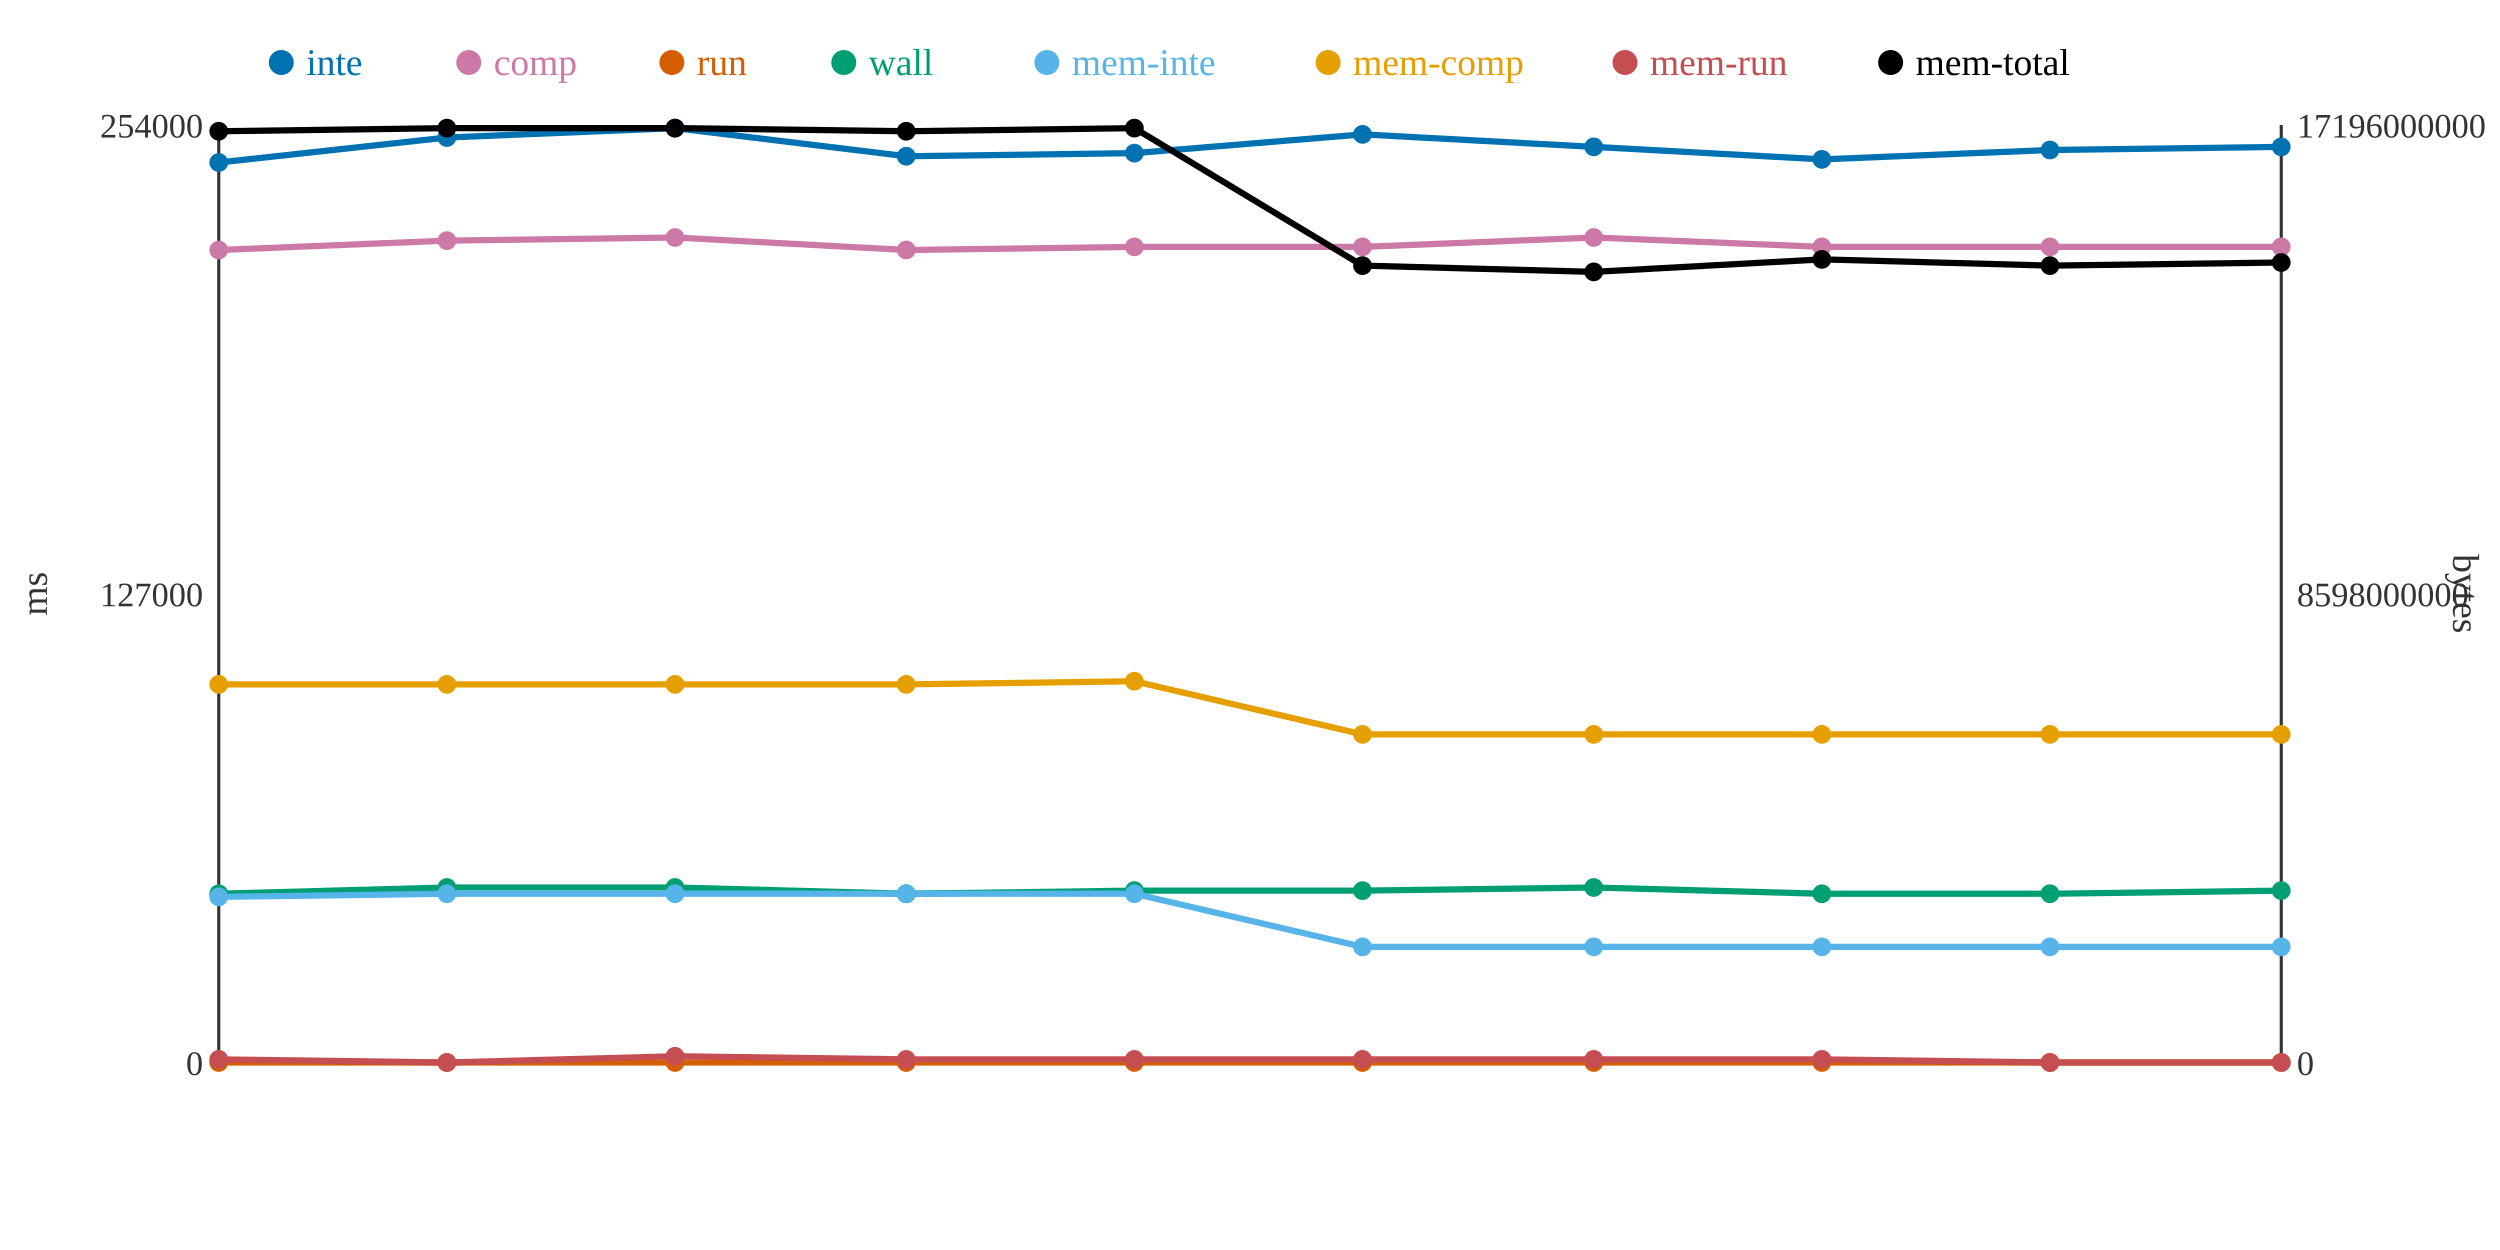
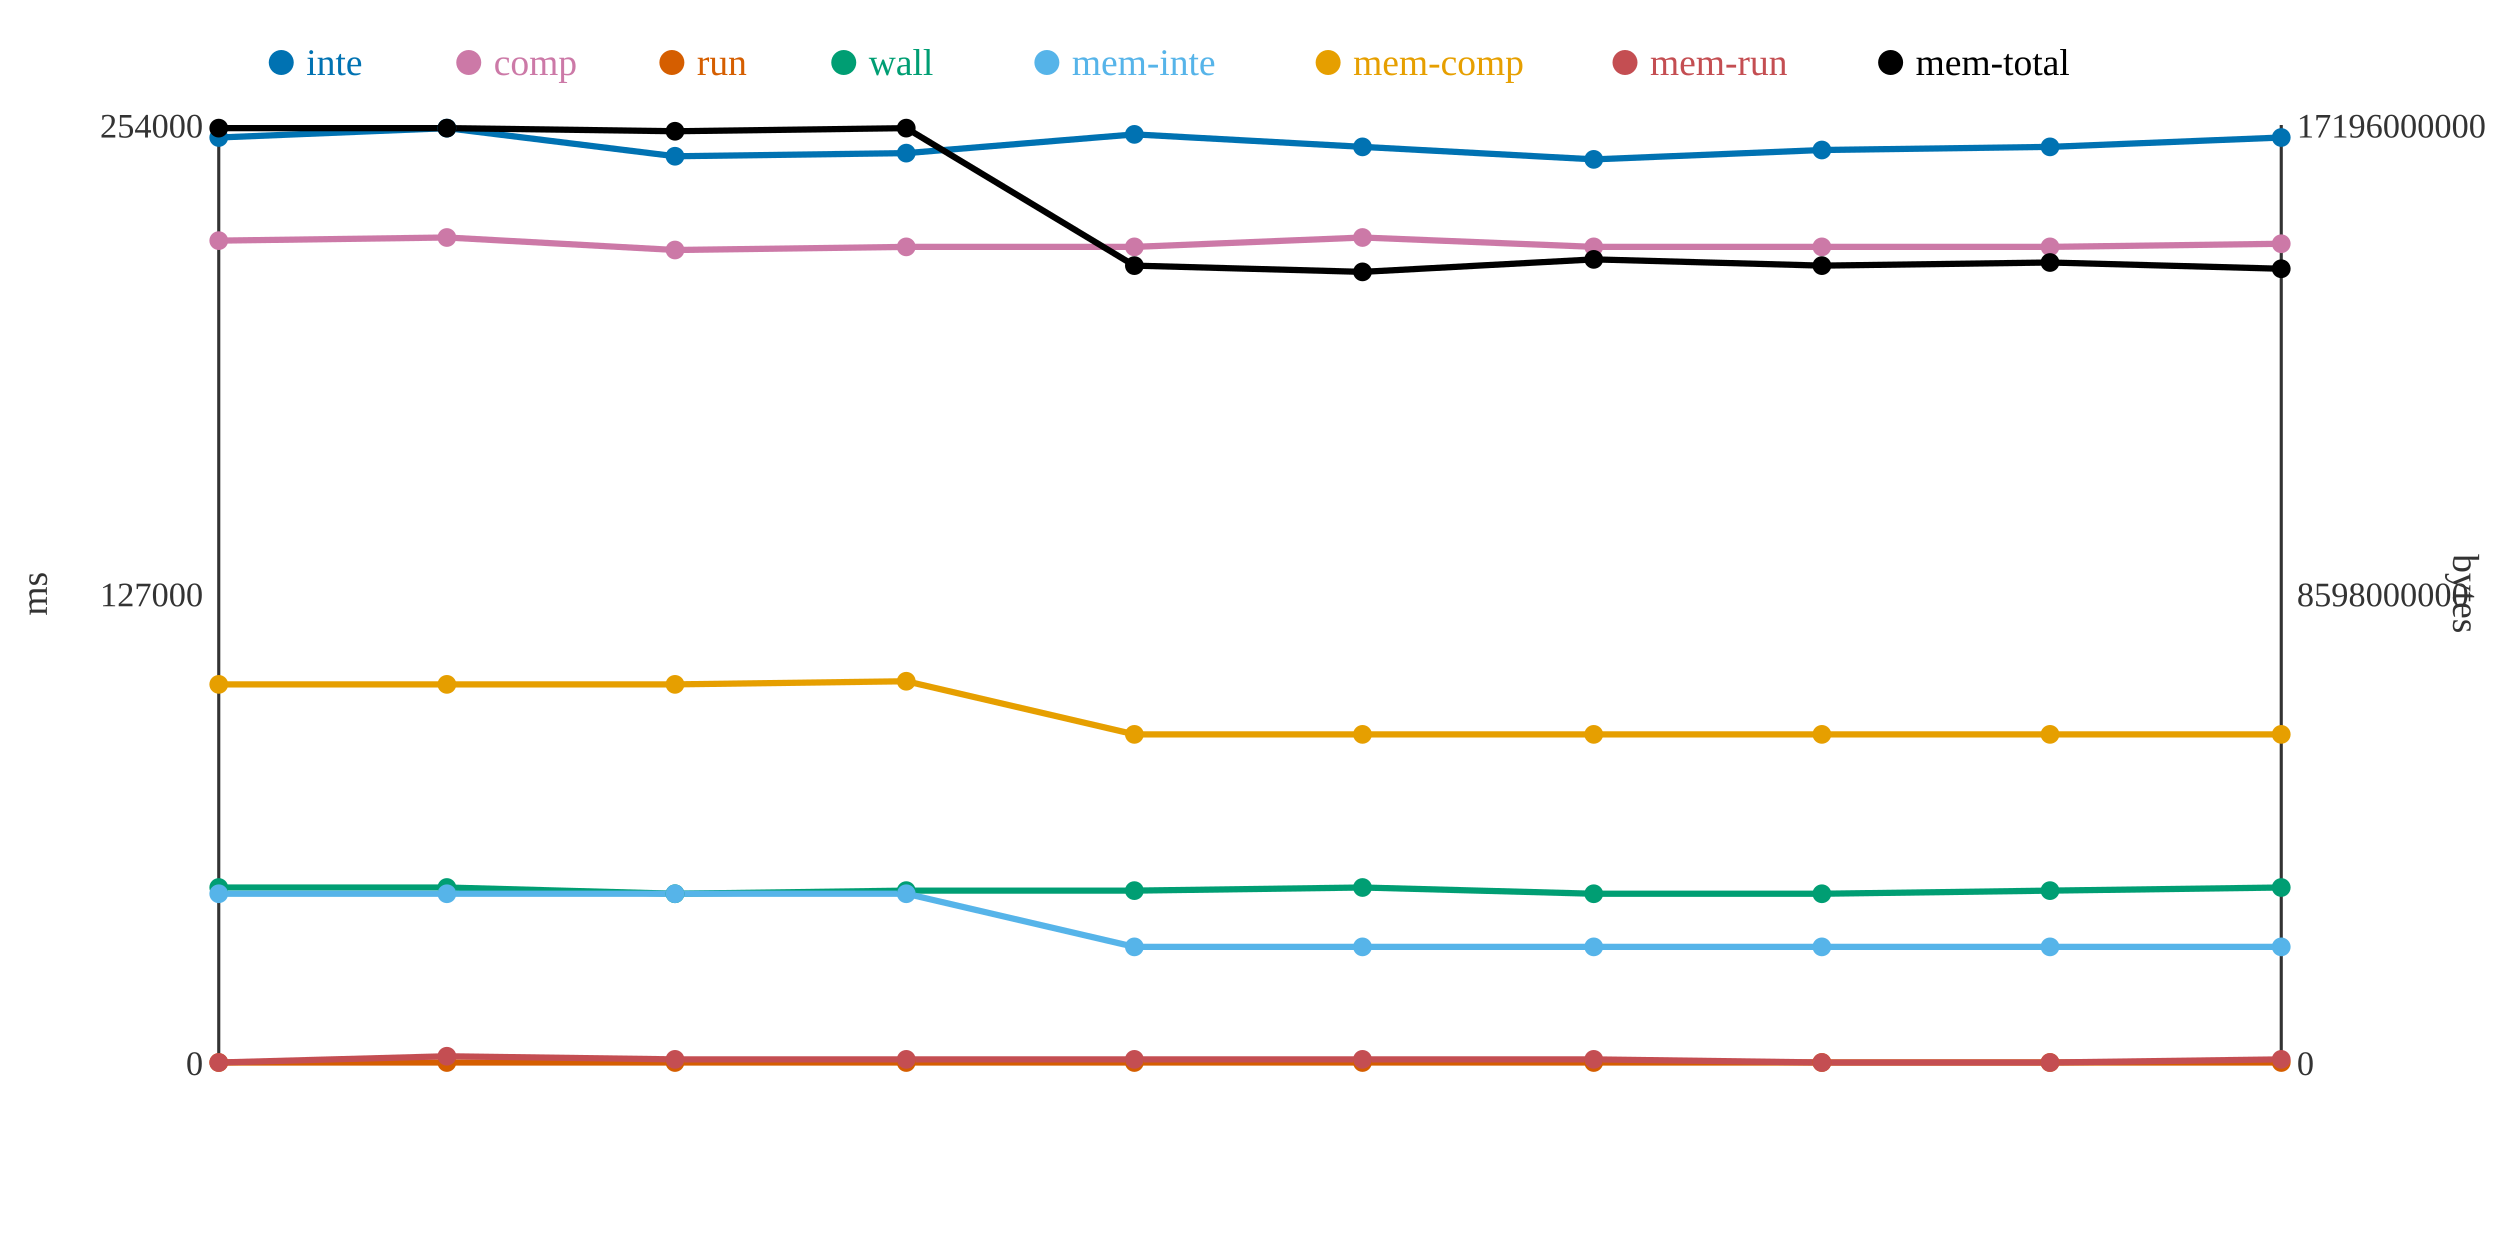
<svg xmlns="http://www.w3.org/2000/svg" width="800" height="400">
  <rect width="800" height="400" fill="white" />
  <line x1="70" y1="40" x2="70" y2="340" stroke="#333" stroke-width="1" />
  <line x1="70" y1="340" x2="730" y2="340" stroke="#333" stroke-width="1" />
  <line x1="730" y1="40" x2="730" y2="340" stroke="#333" stroke-width="1" />
  <text x="65" y="344" text-anchor="end" font-size="11" fill="#333">0</text>
  <text x="65" y="194" text-anchor="end" font-size="11" fill="#333">127000</text>
  <text x="65" y="44" text-anchor="end" font-size="11" fill="#333">254000</text>
  <text x="15" y="190" text-anchor="middle" font-size="12" fill="#333" transform="rotate(-90 15 190)">ms</text>
  <text x="735" y="344" text-anchor="start" font-size="11" fill="#333">0</text>
  <text x="735" y="194" text-anchor="start" font-size="11" fill="#333">8598000000</text>
  <text x="735" y="44" text-anchor="start" font-size="11" fill="#333">17196000000</text>
  <text x="785" y="190" text-anchor="middle" font-size="12" fill="#333" transform="rotate(90 785 190)">bytes</text>
-   <polyline points="70,52 143,44 216,41 290,50 363,49 436,43 510,47 583,51 656,48 730,47" fill="none" stroke="#0072B2" stroke-width="2" />
-   <polyline points="70,80 143,77 216,76 290,80 363,79 436,79 510,76 583,79 656,79 730,79" fill="none" stroke="#CC79A7" stroke-width="2" />
+   <polyline points="70,44 143,41 216,50 290,49 363,43 436,47 510,51 583,48 656,47 730,44" fill="none" stroke="#0072B2" stroke-width="2" />
+   <polyline points="70,77 143,76 216,80 290,79 363,79 436,76 510,79 583,79 656,79 730,78" fill="none" stroke="#CC79A7" stroke-width="2" />
  <polyline points="70,340 143,340 216,340 290,340 363,340 436,340 510,340 583,340 656,340 730,340" fill="none" stroke="#D55E00" stroke-width="2" />
-   <polyline points="70,286 143,284 216,284 290,286 363,285 436,285 510,284 583,286 656,286 730,285" fill="none" stroke="#009E73" stroke-width="2" />
-   <polyline points="70,287 143,286 216,286 290,286 363,286 436,303 510,303 583,303 656,303 730,303" fill="none" stroke="#56B4E9" stroke-width="2" />
-   <polyline points="70,219 143,219 216,219 290,219 363,218 436,235 510,235 583,235 656,235 730,235" fill="none" stroke="#E69F00" stroke-width="2" />
-   <polyline points="70,339 143,340 216,338 290,339 363,339 436,339 510,339 583,339 656,340 730,340" fill="none" stroke="#C44E52" stroke-width="2" />
-   <polyline points="70,42 143,41 216,41 290,42 363,41 436,85 510,87 583,83 656,85 730,84" fill="none" stroke="#000000" stroke-width="2" />
-   <circle cx="70" cy="52" r="3" fill="#0072B2" />
-   <circle cx="70" cy="80" r="3" fill="#CC79A7" />
+   <polyline points="70,284 143,284 216,286 290,285 363,285 436,284 510,286 583,286 656,285 730,284" fill="none" stroke="#009E73" stroke-width="2" />
+   <polyline points="70,286 143,286 216,286 290,286 363,303 436,303 510,303 583,303 656,303 730,303" fill="none" stroke="#56B4E9" stroke-width="2" />
+   <polyline points="70,219 143,219 216,219 290,218 363,235 436,235 510,235 583,235 656,235 730,235" fill="none" stroke="#E69F00" stroke-width="2" />
+   <polyline points="70,340 143,338 216,339 290,339 363,339 436,339 510,339 583,340 656,340 730,339" fill="none" stroke="#C44E52" stroke-width="2" />
+   <polyline points="70,41 143,41 216,42 290,41 363,85 436,87 510,83 583,85 656,84 730,86" fill="none" stroke="#000000" stroke-width="2" />
+   <circle cx="70" cy="44" r="3" fill="#0072B2" />
+   <circle cx="70" cy="77" r="3" fill="#CC79A7" />
  <circle cx="70" cy="340" r="3" fill="#D55E00" />
-   <circle cx="70" cy="286" r="3" fill="#009E73" />
-   <circle cx="70" cy="287" r="3" fill="#56B4E9" />
+   <circle cx="70" cy="284" r="3" fill="#009E73" />
+   <circle cx="70" cy="286" r="3" fill="#56B4E9" />
  <circle cx="70" cy="219" r="3" fill="#E69F00" />
-   <circle cx="70" cy="339" r="3" fill="#C44E52" />
-   <circle cx="70" cy="42" r="3" fill="#000000" />
-   <circle cx="143" cy="44" r="3" fill="#0072B2" />
-   <circle cx="143" cy="77" r="3" fill="#CC79A7" />
+   <circle cx="70" cy="340" r="3" fill="#C44E52" />
+   <circle cx="70" cy="41" r="3" fill="#000000" />
+   <circle cx="143" cy="41" r="3" fill="#0072B2" />
+   <circle cx="143" cy="76" r="3" fill="#CC79A7" />
  <circle cx="143" cy="340" r="3" fill="#D55E00" />
  <circle cx="143" cy="284" r="3" fill="#009E73" />
  <circle cx="143" cy="286" r="3" fill="#56B4E9" />
  <circle cx="143" cy="219" r="3" fill="#E69F00" />
-   <circle cx="143" cy="340" r="3" fill="#C44E52" />
+   <circle cx="143" cy="338" r="3" fill="#C44E52" />
  <circle cx="143" cy="41" r="3" fill="#000000" />
-   <circle cx="216" cy="41" r="3" fill="#0072B2" />
-   <circle cx="216" cy="76" r="3" fill="#CC79A7" />
+   <circle cx="216" cy="50" r="3" fill="#0072B2" />
+   <circle cx="216" cy="80" r="3" fill="#CC79A7" />
  <circle cx="216" cy="340" r="3" fill="#D55E00" />
-   <circle cx="216" cy="284" r="3" fill="#009E73" />
+   <circle cx="216" cy="286" r="3" fill="#009E73" />
  <circle cx="216" cy="286" r="3" fill="#56B4E9" />
  <circle cx="216" cy="219" r="3" fill="#E69F00" />
-   <circle cx="216" cy="338" r="3" fill="#C44E52" />
-   <circle cx="216" cy="41" r="3" fill="#000000" />
-   <circle cx="290" cy="50" r="3" fill="#0072B2" />
-   <circle cx="290" cy="80" r="3" fill="#CC79A7" />
+   <circle cx="216" cy="339" r="3" fill="#C44E52" />
+   <circle cx="216" cy="42" r="3" fill="#000000" />
+   <circle cx="290" cy="49" r="3" fill="#0072B2" />
+   <circle cx="290" cy="79" r="3" fill="#CC79A7" />
  <circle cx="290" cy="340" r="3" fill="#D55E00" />
-   <circle cx="290" cy="286" r="3" fill="#009E73" />
+   <circle cx="290" cy="285" r="3" fill="#009E73" />
  <circle cx="290" cy="286" r="3" fill="#56B4E9" />
-   <circle cx="290" cy="219" r="3" fill="#E69F00" />
+   <circle cx="290" cy="218" r="3" fill="#E69F00" />
  <circle cx="290" cy="339" r="3" fill="#C44E52" />
-   <circle cx="290" cy="42" r="3" fill="#000000" />
-   <circle cx="363" cy="49" r="3" fill="#0072B2" />
+   <circle cx="290" cy="41" r="3" fill="#000000" />
+   <circle cx="363" cy="43" r="3" fill="#0072B2" />
  <circle cx="363" cy="79" r="3" fill="#CC79A7" />
  <circle cx="363" cy="340" r="3" fill="#D55E00" />
  <circle cx="363" cy="285" r="3" fill="#009E73" />
-   <circle cx="363" cy="286" r="3" fill="#56B4E9" />
-   <circle cx="363" cy="218" r="3" fill="#E69F00" />
+   <circle cx="363" cy="303" r="3" fill="#56B4E9" />
+   <circle cx="363" cy="235" r="3" fill="#E69F00" />
  <circle cx="363" cy="339" r="3" fill="#C44E52" />
-   <circle cx="363" cy="41" r="3" fill="#000000" />
-   <circle cx="436" cy="43" r="3" fill="#0072B2" />
-   <circle cx="436" cy="79" r="3" fill="#CC79A7" />
+   <circle cx="363" cy="85" r="3" fill="#000000" />
+   <circle cx="436" cy="47" r="3" fill="#0072B2" />
+   <circle cx="436" cy="76" r="3" fill="#CC79A7" />
  <circle cx="436" cy="340" r="3" fill="#D55E00" />
-   <circle cx="436" cy="285" r="3" fill="#009E73" />
+   <circle cx="436" cy="284" r="3" fill="#009E73" />
  <circle cx="436" cy="303" r="3" fill="#56B4E9" />
  <circle cx="436" cy="235" r="3" fill="#E69F00" />
  <circle cx="436" cy="339" r="3" fill="#C44E52" />
-   <circle cx="436" cy="85" r="3" fill="#000000" />
-   <circle cx="510" cy="47" r="3" fill="#0072B2" />
-   <circle cx="510" cy="76" r="3" fill="#CC79A7" />
+   <circle cx="436" cy="87" r="3" fill="#000000" />
+   <circle cx="510" cy="51" r="3" fill="#0072B2" />
+   <circle cx="510" cy="79" r="3" fill="#CC79A7" />
  <circle cx="510" cy="340" r="3" fill="#D55E00" />
-   <circle cx="510" cy="284" r="3" fill="#009E73" />
+   <circle cx="510" cy="286" r="3" fill="#009E73" />
  <circle cx="510" cy="303" r="3" fill="#56B4E9" />
  <circle cx="510" cy="235" r="3" fill="#E69F00" />
  <circle cx="510" cy="339" r="3" fill="#C44E52" />
-   <circle cx="510" cy="87" r="3" fill="#000000" />
-   <circle cx="583" cy="51" r="3" fill="#0072B2" />
+   <circle cx="510" cy="83" r="3" fill="#000000" />
+   <circle cx="583" cy="48" r="3" fill="#0072B2" />
  <circle cx="583" cy="79" r="3" fill="#CC79A7" />
  <circle cx="583" cy="340" r="3" fill="#D55E00" />
  <circle cx="583" cy="286" r="3" fill="#009E73" />
  <circle cx="583" cy="303" r="3" fill="#56B4E9" />
  <circle cx="583" cy="235" r="3" fill="#E69F00" />
-   <circle cx="583" cy="339" r="3" fill="#C44E52" />
-   <circle cx="583" cy="83" r="3" fill="#000000" />
-   <circle cx="656" cy="48" r="3" fill="#0072B2" />
+   <circle cx="583" cy="340" r="3" fill="#C44E52" />
+   <circle cx="583" cy="85" r="3" fill="#000000" />
+   <circle cx="656" cy="47" r="3" fill="#0072B2" />
  <circle cx="656" cy="79" r="3" fill="#CC79A7" />
  <circle cx="656" cy="340" r="3" fill="#D55E00" />
-   <circle cx="656" cy="286" r="3" fill="#009E73" />
+   <circle cx="656" cy="285" r="3" fill="#009E73" />
  <circle cx="656" cy="303" r="3" fill="#56B4E9" />
  <circle cx="656" cy="235" r="3" fill="#E69F00" />
  <circle cx="656" cy="340" r="3" fill="#C44E52" />
-   <circle cx="656" cy="85" r="3" fill="#000000" />
-   <circle cx="730" cy="47" r="3" fill="#0072B2" />
-   <circle cx="730" cy="79" r="3" fill="#CC79A7" />
+   <circle cx="656" cy="84" r="3" fill="#000000" />
+   <circle cx="730" cy="44" r="3" fill="#0072B2" />
+   <circle cx="730" cy="78" r="3" fill="#CC79A7" />
  <circle cx="730" cy="340" r="3" fill="#D55E00" />
-   <circle cx="730" cy="285" r="3" fill="#009E73" />
+   <circle cx="730" cy="284" r="3" fill="#009E73" />
  <circle cx="730" cy="303" r="3" fill="#56B4E9" />
  <circle cx="730" cy="235" r="3" fill="#E69F00" />
-   <circle cx="730" cy="340" r="3" fill="#C44E52" />
-   <circle cx="730" cy="84" r="3" fill="#000000" />
+   <circle cx="730" cy="339" r="3" fill="#C44E52" />
+   <circle cx="730" cy="86" r="3" fill="#000000" />
  <circle cx="90" cy="20" r="4" fill="#0072B2" />
  <text x="98" y="24" text-anchor="start" font-size="12" fill="#0072B2">inte</text>
  <circle cx="150" cy="20" r="4" fill="#CC79A7" />
  <text x="158" y="24" text-anchor="start" font-size="12" fill="#CC79A7">comp</text>
  <circle cx="215" cy="20" r="4" fill="#D55E00" />
  <text x="223" y="24" text-anchor="start" font-size="12" fill="#D55E00">run</text>
  <circle cx="270" cy="20" r="4" fill="#009E73" />
  <text x="278" y="24" text-anchor="start" font-size="12" fill="#009E73">wall</text>
  <circle cx="335" cy="20" r="4" fill="#56B4E9" />
  <text x="343" y="24" text-anchor="start" font-size="12" fill="#56B4E9">mem-inte</text>
  <circle cx="425" cy="20" r="4" fill="#E69F00" />
  <text x="433" y="24" text-anchor="start" font-size="12" fill="#E69F00">mem-comp</text>
  <circle cx="520" cy="20" r="4" fill="#C44E52" />
  <text x="528" y="24" text-anchor="start" font-size="12" fill="#C44E52">mem-run</text>
  <circle cx="605" cy="20" r="4" fill="#000000" />
  <text x="613" y="24" text-anchor="start" font-size="12" fill="#000000">mem-total</text>
</svg>
